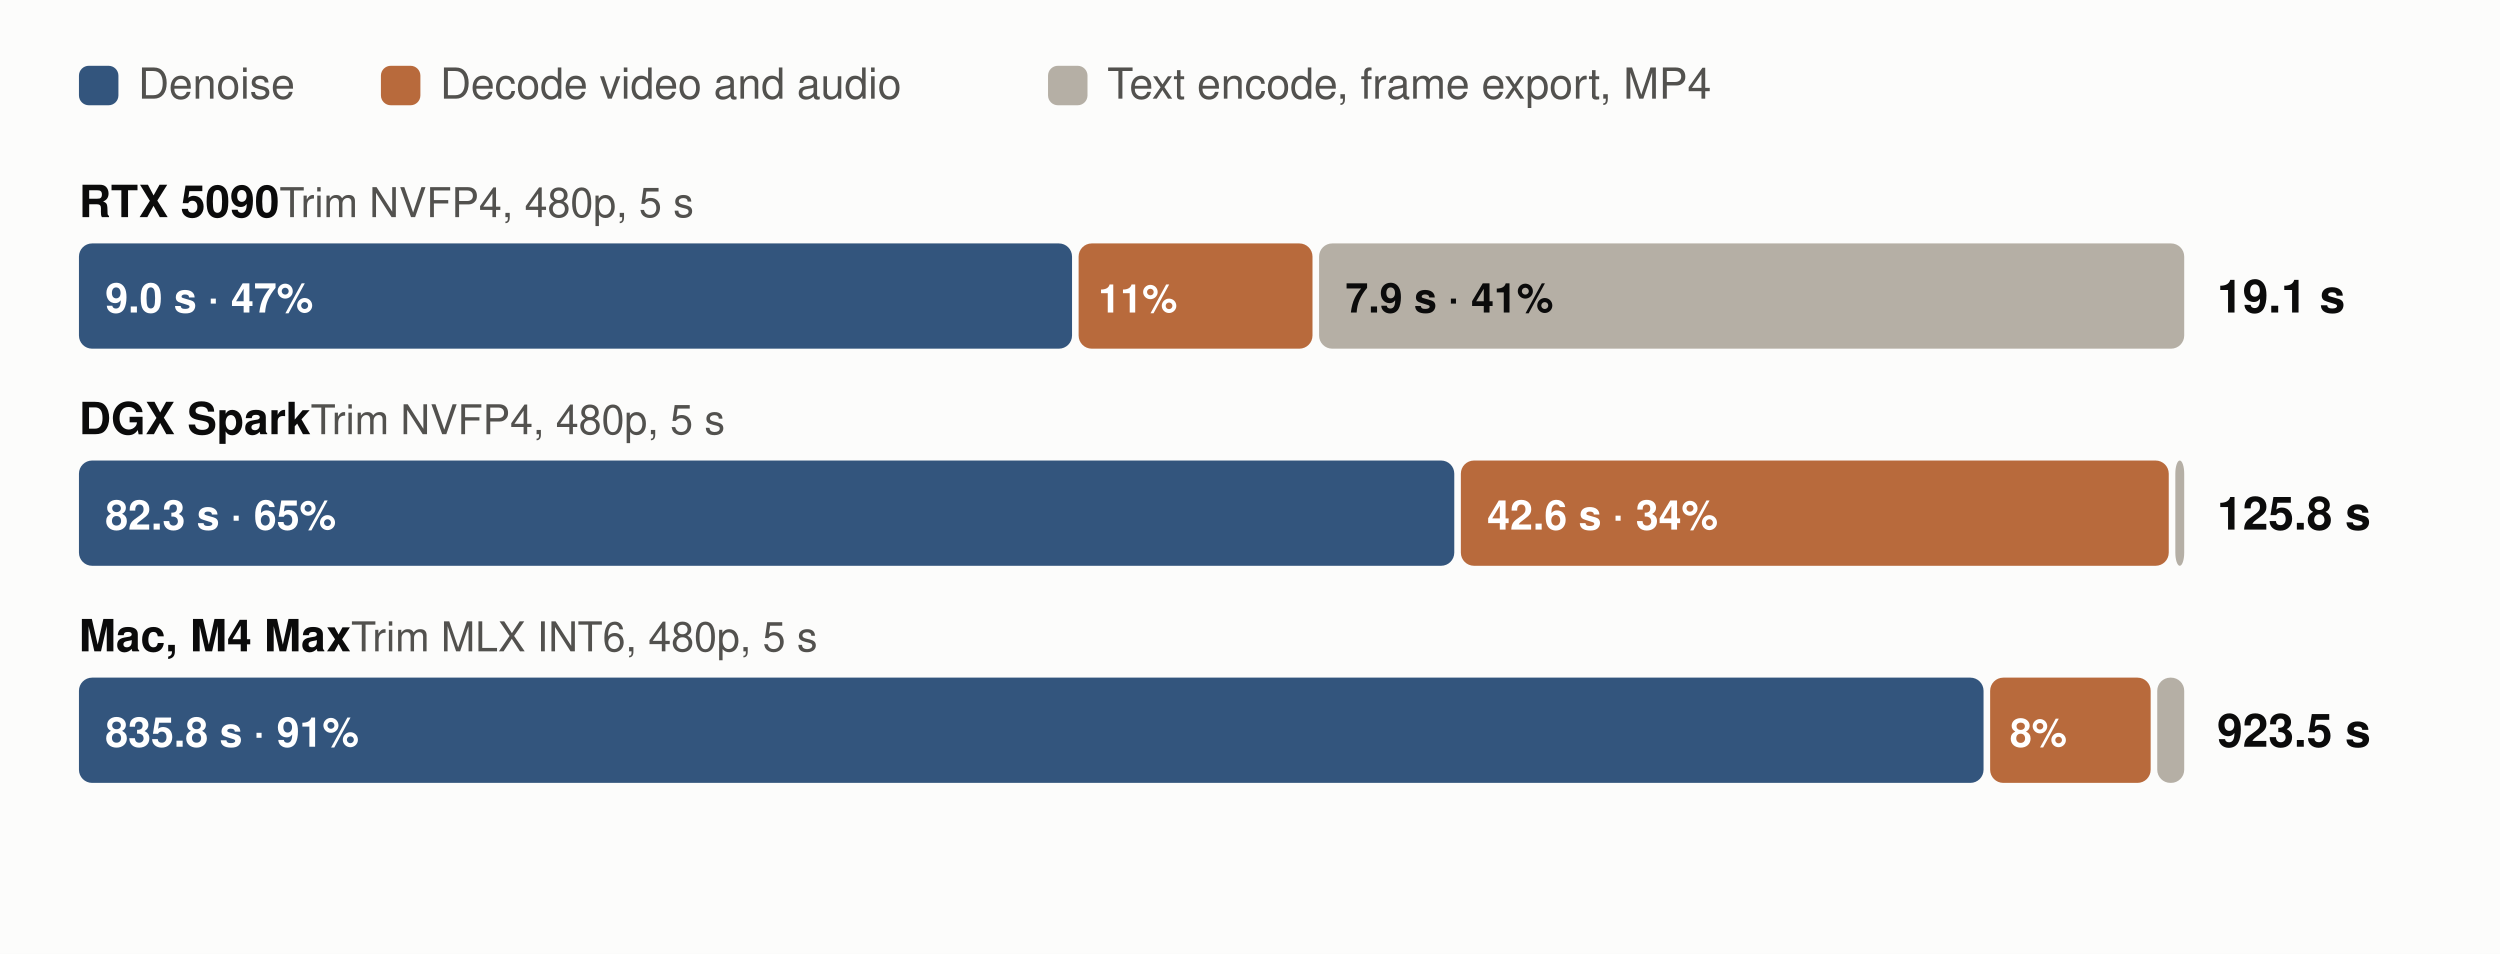
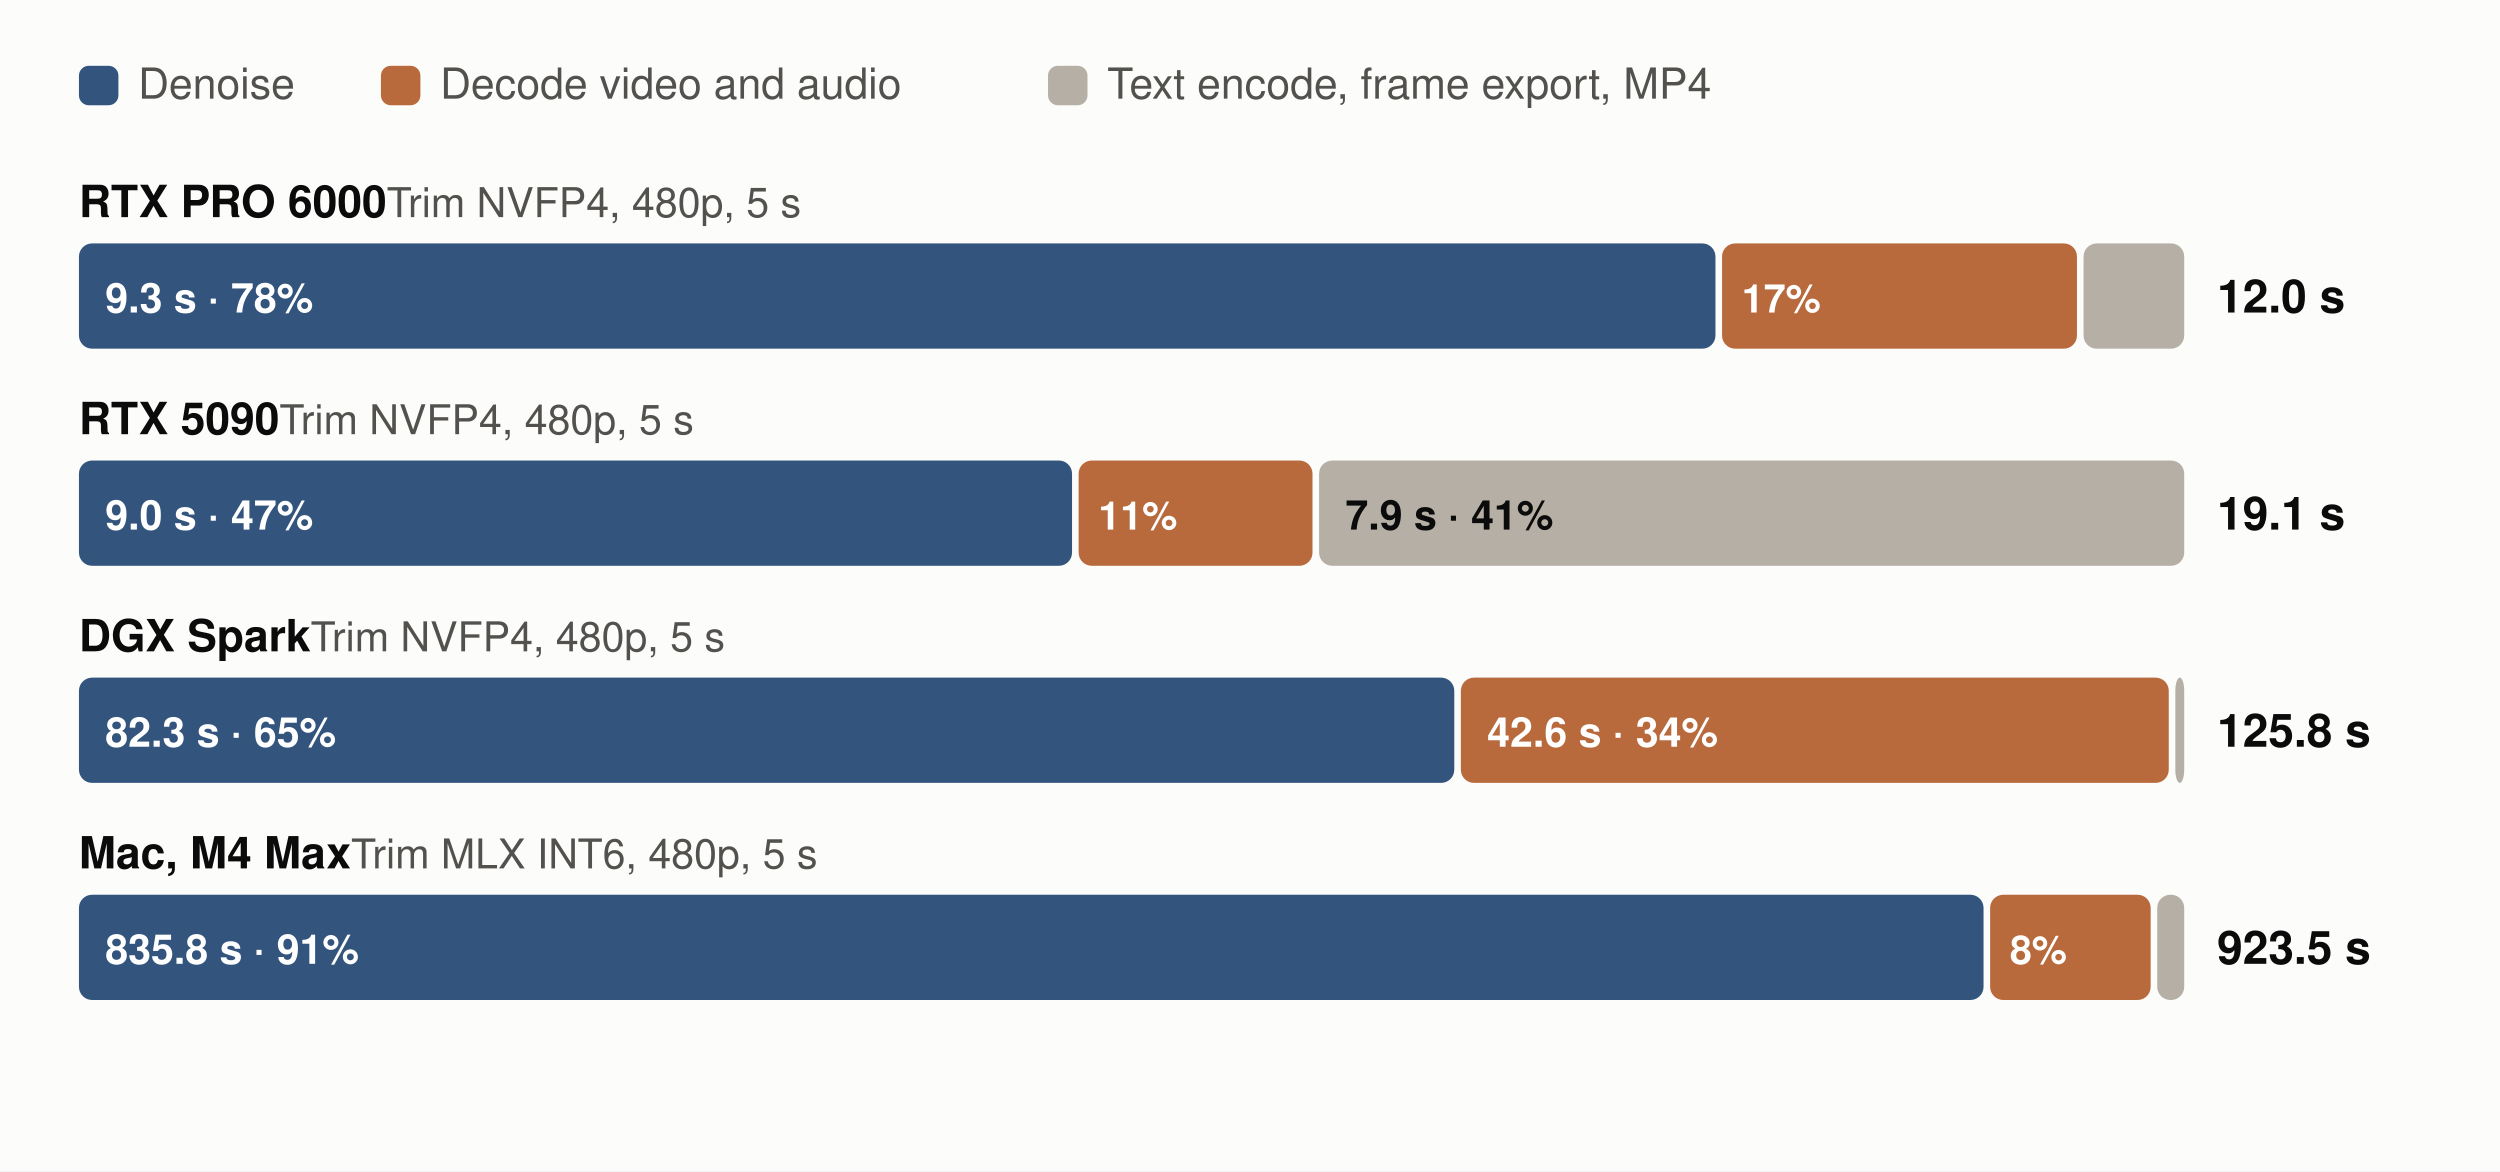
- <svg xmlns="http://www.w3.org/2000/svg" width="760" height="290" viewBox="0 0 760 290" role="img" aria-labelledby="t d">
+ <svg xmlns="http://www.w3.org/2000/svg" width="760" height="356" viewBox="0 0 760 356" role="img" aria-labelledby="t d">
  <style>
  .bg{fill:#fcfcfb} .t1{fill:#0b0b0b} .t2{fill:#52514e} .grid{stroke:#e4e3de} .axis{stroke:#9b9a95}
  .s1{fill:#33557d} .s2{fill:#b86a3c} .s3{fill:#b5afa5} .drop{fill:#b0463c} .ref{stroke:#52514e}
  .gap{stroke:#fcfcfb} .on{fill:#ffffff} .on3{fill:#0b0b0b} .est{fill:none;stroke:#52514e}
  .ring{fill:none;stroke:#0b0b0b}
  text{font-family:-apple-system,BlinkMacSystemFont,"Segoe UI",Helvetica,Arial,sans-serif}
  @media (prefers-color-scheme: dark){
    .bg{fill:#1a1a19} .t1{fill:#ffffff} .t2{fill:#c3c2b7} .grid{stroke:#2e2e2c} .axis{stroke:#6b6a66}
    .s1{fill:#7393bb} .s2{fill:#c27448} .s3{fill:#69655e} .drop{fill:#c9605a} .ref{stroke:#c3c2b7}
    .gap{stroke:#1a1a19} .on{fill:#0b0b0b} .on3{fill:#ffffff} .est{fill:none;stroke:#c3c2b7}
    .ring{fill:none;stroke:#ffffff}
  }
</style>
-   <rect class="bg" width="760" height="290" />
+   <rect class="bg" width="760" height="356" />
  <rect class="s1" x="24" y="20" width="12" height="12" rx="3" />
  <text class="t2" x="42" y="30" font-size="13">Denoise</text>
  <rect class="s2" x="115.8" y="20" width="12" height="12" rx="3" />
  <text class="t2" x="133.8" y="30" font-size="13">Decode video and audio</text>
  <rect class="s3" x="318.6" y="20" width="12" height="12" rx="3" />
  <text class="t2" x="336.6" y="30" font-size="13">Text encode, frame export, MP4</text>
-   <text class="t1" x="24" y="66" font-size="13.5" font-weight="600">RTX 5090<tspan class="t2" font-weight="400" font-size="12.5">  Trim NVFP4, 480p, 5 s</tspan>
+   <text class="t1" x="24" y="66" font-size="13.5" font-weight="600">RTX PRO 6000<tspan class="t2" font-weight="400" font-size="12.5">  Trim NVFP4, 480p, 5 s</tspan>
  </text>
-   <rect class="s1" x="24.0" y="74" width="301.9" height="32" rx="4" />
-   <text class="on" x="32.0" y="95" font-size="12.5" font-weight="600">9.0 s · 47%</text>
-   <rect class="s2" x="327.9" y="74" width="71.1" height="32" rx="4" />
-   <text class="on" x="333.9" y="95" font-size="12" font-weight="600">11%</text>
-   <rect class="s3" x="401.0" y="74" width="263.0" height="32" rx="4" />
-   <text class="on3" x="409.0" y="95" font-size="12.5" font-weight="600">7.9 s · 41%</text>
-   <text class="t1" x="674.0" y="95" font-size="14" font-weight="700">19.1 s</text>
-   <text class="t1" x="24" y="132" font-size="13.5" font-weight="600">DGX Spark<tspan class="t2" font-weight="400" font-size="12.5">  Trim NVFP4, 480p, 5 s</tspan>
+   <rect class="s1" x="24.0" y="74" width="497.5" height="32" rx="4" />
+   <text class="on" x="32.0" y="95" font-size="12.5" font-weight="600">9.3 s · 78%</text>
+   <rect class="s2" x="523.5" y="74" width="107.9" height="32" rx="4" />
+   <text class="on" x="529.5" y="95" font-size="12" font-weight="600">17%</text>
+   <rect class="s3" x="633.4" y="74" width="30.6" height="32" rx="4" />
+   <text class="t1" x="674.0" y="95" font-size="14" font-weight="700">12.0 s</text>
+   <text class="t1" x="24" y="132" font-size="13.5" font-weight="600">RTX 5090<tspan class="t2" font-weight="400" font-size="12.5">  Trim NVFP4, 480p, 5 s</tspan>
  </text>
-   <rect class="s1" x="24.0" y="140" width="418.1" height="32" rx="4" />
-   <text class="on" x="32.0" y="161" font-size="12.5" font-weight="600">82.3 s · 65%</text>
-   <rect class="s2" x="444.1" y="140" width="215.2" height="32" rx="4" />
-   <text class="on" x="452.1" y="161" font-size="12.5" font-weight="600">42.6 s · 34%</text>
-   <rect class="s3" x="661.3" y="140" width="2.7" height="32" rx="4" />
-   <text class="t1" x="674.0" y="161" font-size="14" font-weight="700">125.8 s</text>
-   <text class="t1" x="24" y="198" font-size="13.5" font-weight="600">Mac, M4 Max<tspan class="t2" font-weight="400" font-size="12.5">  Trim MLX INT6, 480p, 5 s</tspan>
+   <rect class="s1" x="24.0" y="140" width="301.9" height="32" rx="4" />
+   <text class="on" x="32.0" y="161" font-size="12.5" font-weight="600">9.0 s · 47%</text>
+   <rect class="s2" x="327.9" y="140" width="71.1" height="32" rx="4" />
+   <text class="on" x="333.9" y="161" font-size="12" font-weight="600">11%</text>
+   <rect class="s3" x="401.0" y="140" width="263.0" height="32" rx="4" />
+   <text class="on3" x="409.0" y="161" font-size="12.5" font-weight="600">7.9 s · 41%</text>
+   <text class="t1" x="674.0" y="161" font-size="14" font-weight="700">19.1 s</text>
+   <text class="t1" x="24" y="198" font-size="13.5" font-weight="600">DGX Spark<tspan class="t2" font-weight="400" font-size="12.5">  Trim NVFP4, 480p, 5 s</tspan>
  </text>
-   <rect class="s1" x="24.0" y="206" width="579.0" height="32" rx="4" />
-   <text class="on" x="32.0" y="227" font-size="12.5" font-weight="600">835.8 s · 91%</text>
-   <rect class="s2" x="605.0" y="206" width="48.8" height="32" rx="4" />
-   <text class="on" x="611.0" y="227" font-size="12" font-weight="600">8%</text>
-   <rect class="s3" x="655.8" y="206" width="8.2" height="32" rx="4" />
-   <text class="t1" x="674.0" y="227" font-size="14" font-weight="700">923.5 s</text>
+   <rect class="s1" x="24.0" y="206" width="418.1" height="32" rx="4" />
+   <text class="on" x="32.0" y="227" font-size="12.5" font-weight="600">82.3 s · 65%</text>
+   <rect class="s2" x="444.1" y="206" width="215.2" height="32" rx="4" />
+   <text class="on" x="452.1" y="227" font-size="12.5" font-weight="600">42.6 s · 34%</text>
+   <rect class="s3" x="661.3" y="206" width="2.7" height="32" rx="4" />
+   <text class="t1" x="674.0" y="227" font-size="14" font-weight="700">125.8 s</text>
+   <text class="t1" x="24" y="264" font-size="13.5" font-weight="600">Mac, M4 Max<tspan class="t2" font-weight="400" font-size="12.5">  Trim MLX INT6, 480p, 5 s</tspan>
+   </text>
+   <rect class="s1" x="24.0" y="272" width="579.0" height="32" rx="4" />
+   <text class="on" x="32.0" y="293" font-size="12.5" font-weight="600">835.8 s · 91%</text>
+   <rect class="s2" x="605.0" y="272" width="48.8" height="32" rx="4" />
+   <text class="on" x="611.0" y="293" font-size="12" font-weight="600">8%</text>
+   <rect class="s3" x="655.8" y="272" width="8.2" height="32" rx="4" />
+   <text class="t1" x="674.0" y="293" font-size="14" font-weight="700">923.5 s</text>
</svg>
